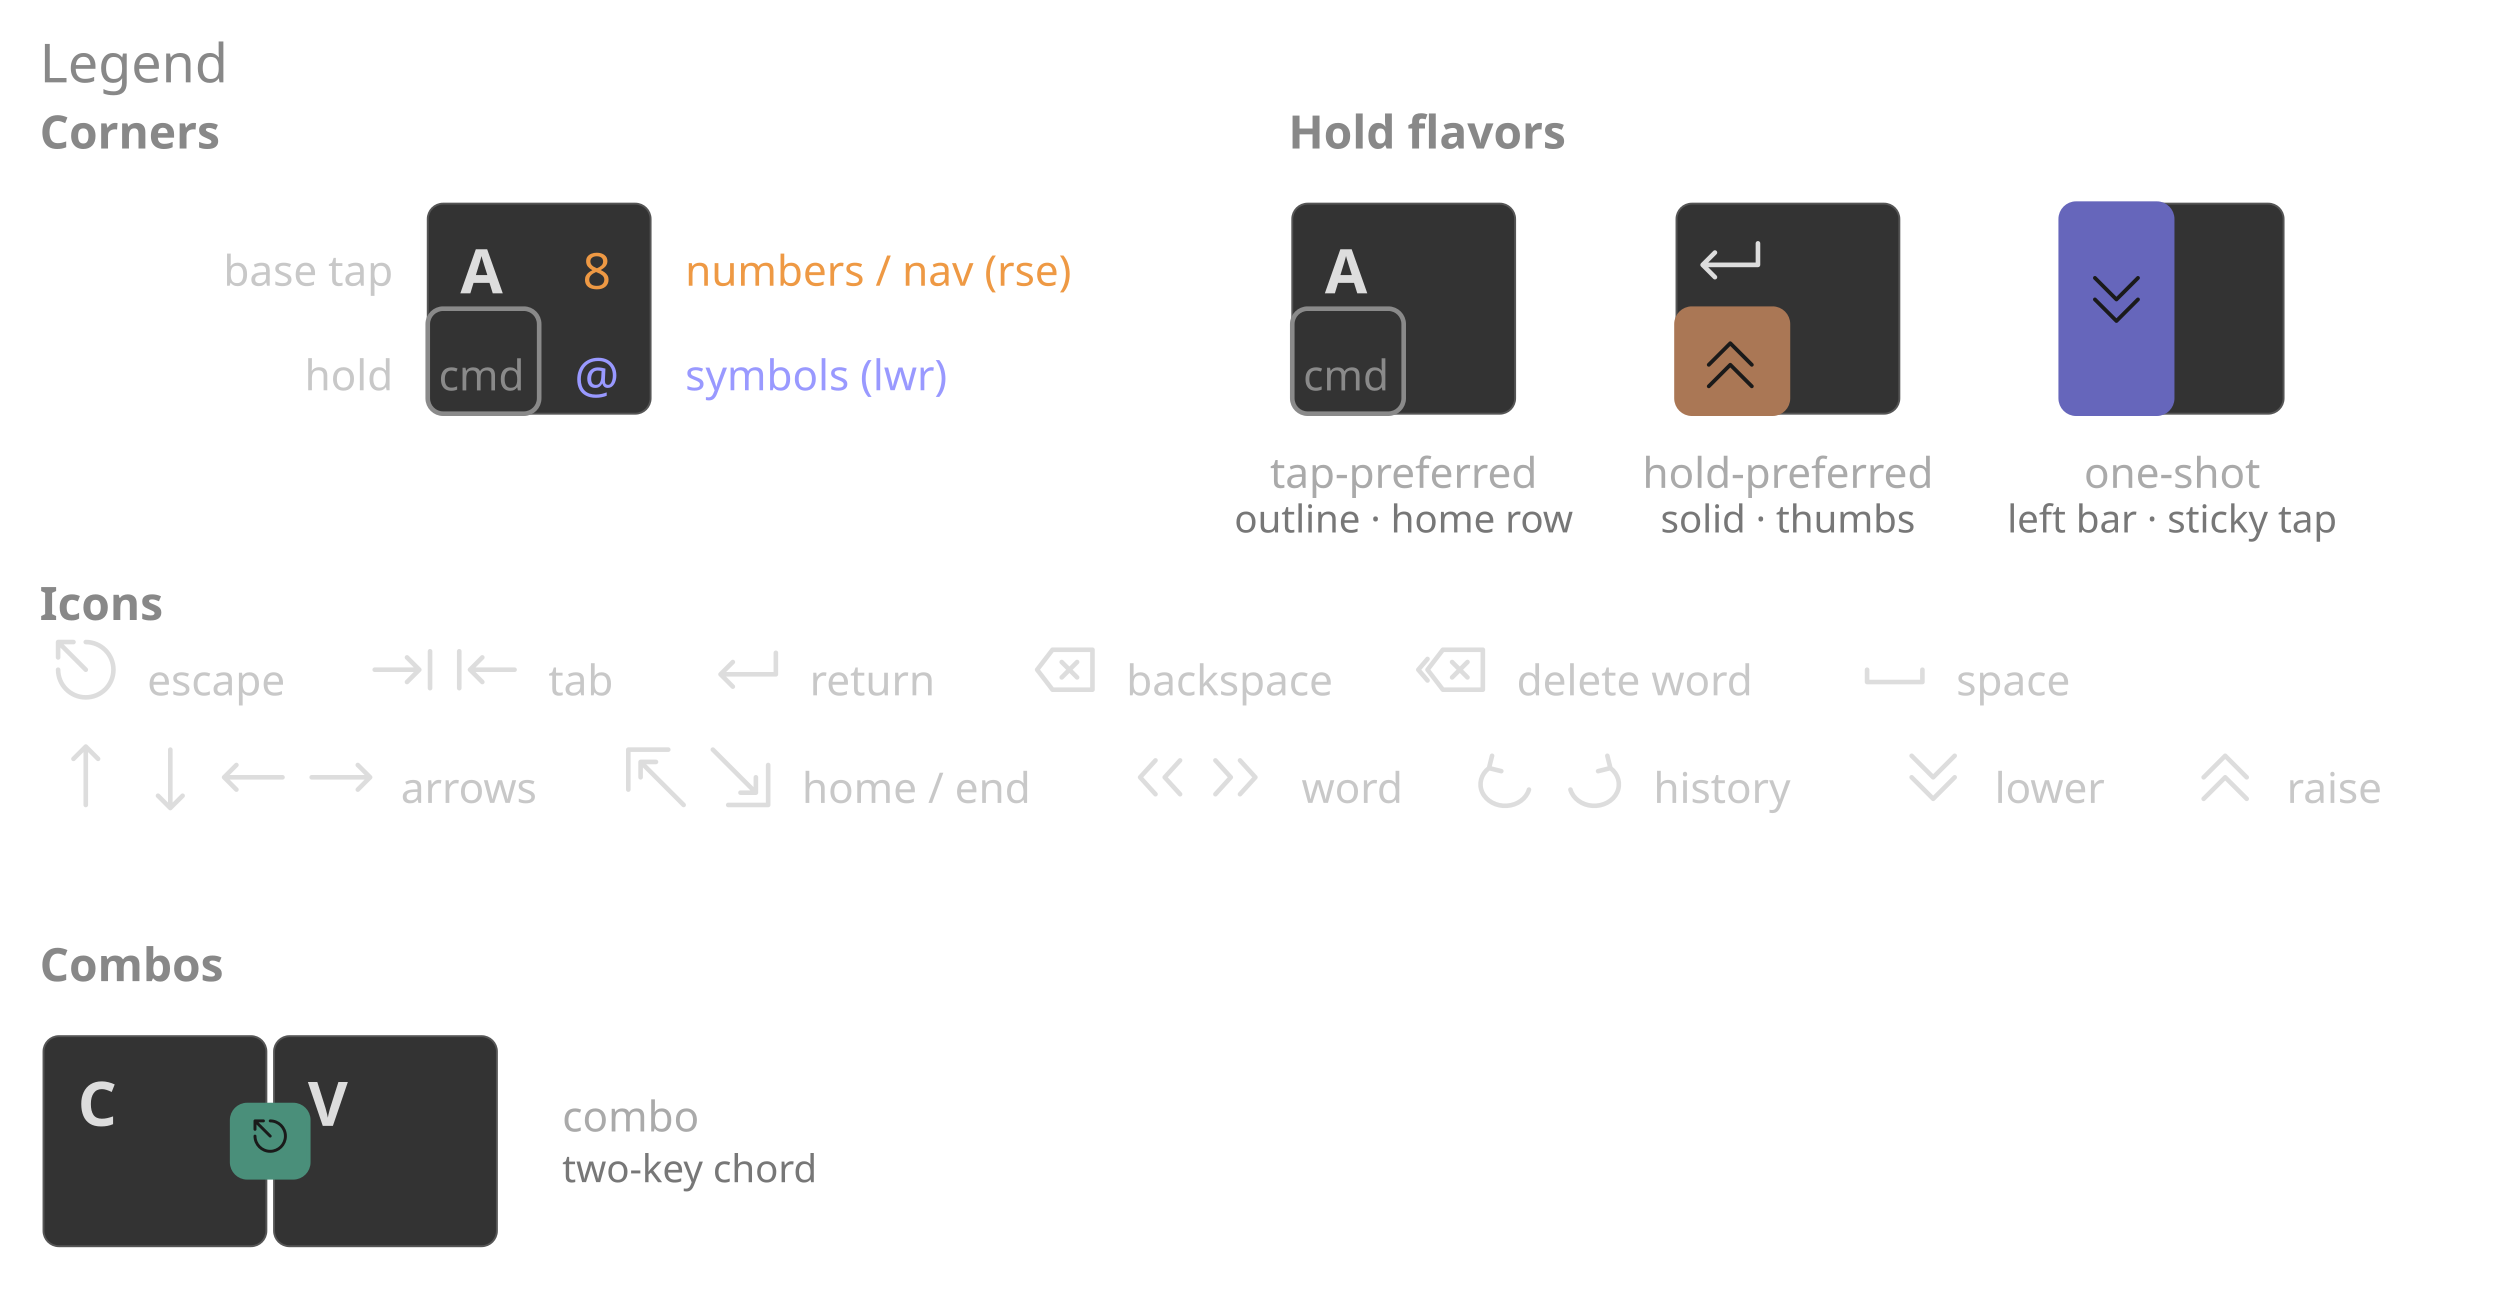
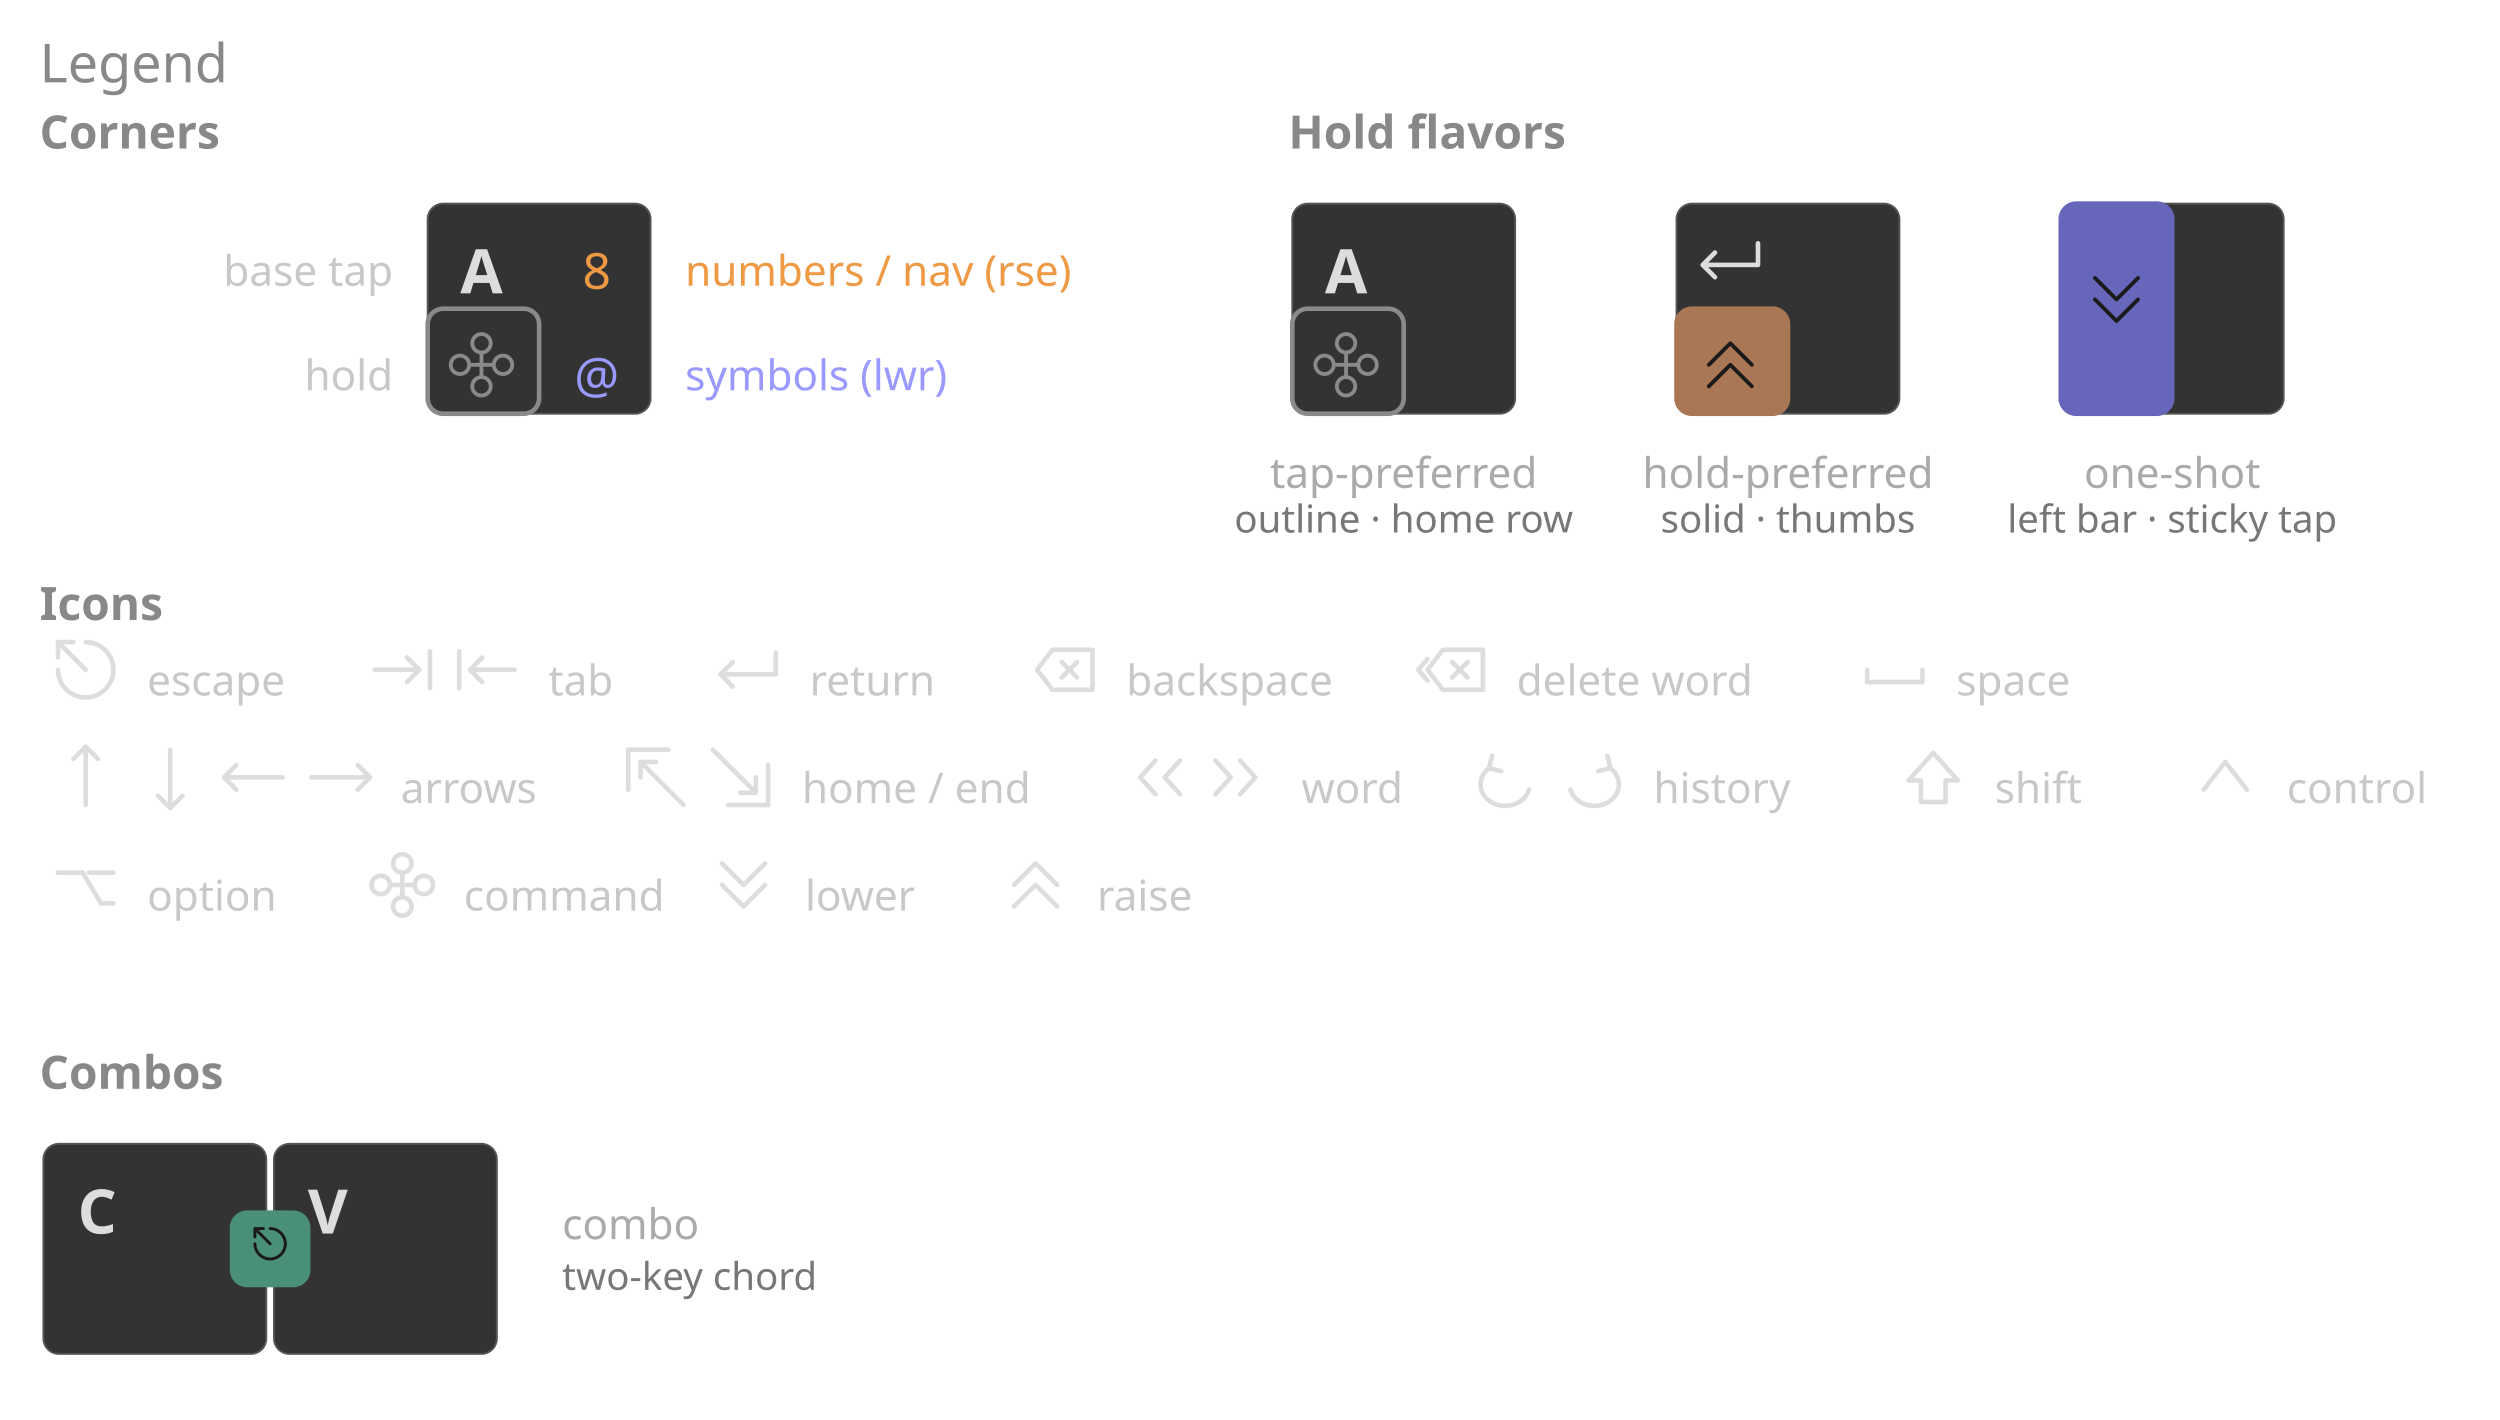
- <svg xmlns="http://www.w3.org/2000/svg" class="keymap" width="650" height="341" viewBox="-10 -24 650.0 341.34">
+ <svg xmlns="http://www.w3.org/2000/svg" class="keymap" width="650" height="369" viewBox="-10 -24 650.0 369.34">
  <style>svg.keymap { background: #1e1e2e; font-family: sans-serif; }
    rect.keycap { fill: #333333; stroke: #555555; stroke-width: 0.5px; }
    text { fill: #c8c8c8; text-anchor: middle; dominant-baseline: central; }
    text.base { font-size: 16px; font-weight: 600; fill: #dddddd; }
    text.hold { font-size: 11px; }
    text.sym { font-size: 13px; fill: #9999ff; }
    text.num { font-size: 13px; fill: #ee9944; }
    text.oneshot { font-size: 12px; font-weight: 600; }
    use.glyph { fill: none; stroke: #c8c8c8; stroke-width: 2.5px;
                stroke-linecap: round; stroke-linejoin: round; }
    use.glyph.base { stroke: #dddddd; stroke-width: 3px; }
    use.glyph.sym { stroke: #9999ff; }
    use.glyph.num { stroke: #ee9944; }
    use.glyph.hold.tap-preferred.mod { stroke: #8a8a8a; }
    use.glyph.hold.hold-preferred.mod, use.glyph.oneshot.mod { stroke: #d0d0d0; }
    use.glyph.hold.hold-preferred.sym, use.glyph.oneshot.sym,
    use.glyph.hold.hold-preferred.nav, use.glyph.oneshot.nav { stroke: #1a1a1a; }
    use.glyph.hold.tap-preferred.sym { stroke: #9999ff; }
    use.glyph.hold.tap-preferred.nav { stroke: #ee9944; }
    rect.hold-box { stroke-width: 1.2px; }
    rect.hold-box.tap-preferred.mod { fill: none; stroke: #8a8a8a; }
    rect.hold-box.tap-preferred.sym { fill: none; stroke: #9999ff; }
    rect.hold-box.tap-preferred.nav { fill: none; stroke: #ee9944; }
    rect.hold-box.hold-preferred.mod { fill: #4a4a4a; stroke: #4a4a4a; }
    rect.hold-box.hold-preferred.sym { fill: #6666bb; stroke: #6666bb; }
    rect.hold-box.hold-preferred.nav { fill: #aa7755; stroke: #aa7755; }
    rect.hold-box.oneshot.mod { fill: #4a4a4a; stroke: #4a4a4a; }
    rect.hold-box.oneshot.sym { fill: #6666bb; stroke: #6666bb; }
    rect.hold-box.oneshot.nav { fill: #aa7755; stroke: #aa7755; }
    text.hold.hold-preferred.mod, text.oneshot.mod { fill: #d0d0d0; font-weight: 700; }
    text.hold.hold-preferred.sym, text.oneshot.sym,
    text.hold.hold-preferred.nav, text.oneshot.nav { fill: #1a1a1a; font-weight: 700; }
    text.hold.tap-preferred { fill: #8a8a8a; }
    text.title { font-size: 14px; fill: #888888; text-anchor: start; }
    rect.combo-badge { fill: #4a8f7a; stroke: #4a8f7a; }
    use.glyph.combo { stroke: #1a1a1a; stroke-width: 3.5px; }
    text.combo { font-size: 9px; font-weight: 700; fill: #1a1a1a; }
text.section { font-size: 12px; fill: #888888; text-anchor: start;
                   font-weight: 600; }
    text.callout { font-size: 11px; fill: #c8c8c8; }
    text.callout.end { text-anchor: end; }
    text.callout.start { text-anchor: start; }
    text.callout.sym { fill: #9999ff; }
    text.callout.num { fill: #ee9944; }
    text.caption { font-size: 11px; fill: #aaaaaa; text-anchor: middle; }
    text.caption.sub { font-size: 10px; fill: #777777; }
    text.caption.start { text-anchor: start; }
    text.glyph-label { font-size: 11px; fill: #c8c8c8; text-anchor: start; }</style>
  <defs>
    <path id="glyph_backspace" class="symbol" transform="scale(0.4) translate(-24,-30)" d="M22,19l10,10 M22,29l10-10 M6,24l10,13h26v-26h-26z" />
    <path id="glyph_delete-word" class="symbol" transform="scale(0.4) translate(-24,-30)" d="M22,19l10,10 M22,29l10-10 M6,24l10,13h26v-26h-26z M6,17l-6,7,6,7" />
    <path id="glyph_return" class="symbol" transform="scale(0.4) translate(-24,-30)" d="M42,13V27H6 m8-8l-8,8l8,8" />
    <path id="glyph_space" class="symbol" transform="scale(0.4) translate(-24,-30)" d="M42,24V32H6V24" />
    <path id="glyph_escape" class="symbol" transform="scale(0.4) translate(-24,-30)" d="M24,24l-18-18 m0,10v-10h10 M24,6A18,18,0,1,1,6,24" />
    <path id="glyph_up" class="symbol" transform="scale(0.4) translate(-24,-30)" d="M24,42v-36 m-8,6l8-8l8,8" />
    <path id="glyph_down" class="symbol" transform="scale(0.4) translate(-24,-30)" d="M24,6v36 m-8,-6l8,8l8-8" />
    <path id="glyph_left" class="symbol" transform="scale(0.4) translate(-24,-30)" d="M42,24h-36 m6-8l-8,8l8,8" />
    <path id="glyph_right" class="symbol" transform="scale(0.4) translate(-24,-30)" d="M6,24h36 m-6-8l8,8l-8,8" />
    <path id="glyph_tab" class="symbol" transform="scale(0.4) translate(-24,-30)" d="M6,24h27 m-6-8l8,8l-8,8 M42,12V36" />
    <path id="glyph_btab" class="symbol" transform="scale(0.4) translate(-24,-30)" d="M42,24h-27 m6-8l-8,8l8,8 M6,12V36" />
    <path id="glyph_home" class="symbol" transform="scale(0.4) translate(-24,-30)" d="M42,42l-28-28 m0,10v-10h10 m8-8h-26v26" />
    <path id="glyph_end" class="symbol" transform="scale(0.4) translate(-24,-30)" d="M6,6l28,28 m0-10v10h-10 m-8,8h26v-26" />
    <path id="glyph_word-right" class="symbol" transform="scale(0.4) translate(-24,-30)" d="M8,13l10,11-10,11 M24,13l10,11-10,11" />
    <path id="glyph_word-left" class="symbol" transform="scale(0.4) translate(-24,-30)" d="M40,13l-10,11,10,11 M24,13l-10,11,10,11" />
    <path id="glyph_hist-fwd" class="symbol" transform="scale(0.4) translate(-24,-30)" d="M10,32A16,14,0,1,0,36,18 m-2,-8l2,8l-8,2" />
    <path id="glyph_hist-back" class="symbol" transform="scale(0.4) translate(-24,-30)" d="M38,32A16,14,0,1,1,12,18 m2,-8l-2,8l8,2" />
    <path id="glyph_lwr" class="symbol" transform="scale(0.4) translate(-24,-30)" d="M10,10l14,14 14,-14 M10,24l14,14 14,-14" />
    <path id="glyph_rse" class="symbol" transform="scale(0.4) translate(-24,-30)" d="M10,24l14,-14 14,14 M10,38l14,-14 14,14" />
+     <path id="glyph_shift" class="symbol" transform="scale(0.4) translate(-24,-30)" d="M24,8 L40,26 H32 V40 H16 V26 H8 Z" />
+     <path id="glyph_ctrl" class="symbol" transform="scale(0.4) translate(-24,-30)" d="M10,32 L24,14 L38,32" />
+     <path id="glyph_alt" class="symbol" transform="scale(0.4) translate(-24,-30)" d="M6,16 H22 L34,36 H42 M26,16 H42" />
+     <path id="glyph_cmd" class="symbol" transform="scale(0.4) translate(-24,-30)" d="M24,17v14 M17,24h14 M24,10m-6,0a6,6 0 1,0 12,0a6,6 0 1,0 -12,0 M24,38m-6,0a6,6 0 1,0 12,0a6,6 0 1,0 -12,0 M10,24m-6,0a6,6 0 1,0 12,0a6,6 0 1,0 -12,0 M38,24m-6,0a6,6 0 1,0 12,0a6,6 0 1,0 -12,0" />
  </defs>
  <text class="title" x="0" y="-8">Legend</text>
  <g transform="translate(100.00,28.00)">
    <rect class="keycap" x="1.0" y="1.0" width="58.0" height="54.67" rx="4.0" ry="4.0" />
    <rect class="hold-box tap-preferred mod" x="1.0" y="28.335" width="29.0" height="27.335" rx="4.0" ry="4.0" />
    <text class="base" x="15.0" y="18.134">A</text>
-     <text class="hold tap-preferred mod" x="15.0" y="45.336">cmd</text>
+     <use class="glyph hold tap-preferred mod" href="#glyph_cmd" x="15.0" y="45.336" />
    <text class="num" x="45.0" y="18.134">8</text>
    <text class="sym" x="45.0" y="45.336">@</text>
  </g>
  <text class="section" x="0" y="10">Corners</text>
  <text class="callout end" x="92.0" y="46.1">base tap</text>
  <text class="callout end" x="92.0" y="73.3">hold</text>
  <text class="callout start num" x="168.0" y="46.1">numbers / nav (rse)</text>
  <text class="callout start sym" x="168.0" y="73.3">symbols (lwr)</text>
  <text class="section" x="325.0" y="10">Hold flavors</text>
  <g transform="translate(325.00,28.00)">
    <rect class="keycap" x="1.0" y="1.0" width="58.0" height="54.67" rx="4.0" ry="4.0" />
    <rect class="hold-box tap-preferred mod" x="1.0" y="28.335" width="29.0" height="27.335" rx="4.0" ry="4.0" />
    <text class="base" x="15.0" y="18.134">A</text>
-     <text class="hold tap-preferred mod" x="15.0" y="45.336">cmd</text>
+     <use class="glyph hold tap-preferred mod" href="#glyph_cmd" x="15.0" y="45.336" />
  </g>
  <text class="caption" x="355.0" y="98.7">tap-preferred</text>
  <text class="caption sub" x="355.0" y="110.7">outline · home row</text>
  <g transform="translate(425.00,28.00)">
    <rect class="keycap" x="1.0" y="1.0" width="58.0" height="54.67" rx="4.0" ry="4.0" />
    <rect class="hold-box hold-preferred nav" x="1.0" y="28.335" width="29.0" height="27.335" rx="4.0" ry="4.0" />
    <use class="glyph base" href="#glyph_return" x="15.0" y="18.134" />
    <use class="glyph hold hold-preferred nav" href="#glyph_rse" x="15.0" y="45.336" />
  </g>
  <text class="caption" x="455.0" y="98.7">hold-preferred</text>
  <text class="caption sub" x="455.0" y="110.7">solid · thumbs</text>
  <g transform="translate(525.00,28.00)">
    <rect class="keycap" x="1.0" y="1.0" width="58.0" height="54.67" rx="4.0" ry="4.0" />
    <rect class="hold-box oneshot sym" x="1.0" y="1.0" width="29.0" height="54.67" rx="4.0" ry="4.0" />
    <use class="glyph oneshot sym" href="#glyph_lwr" x="15.5" y="28.335" />
  </g>
  <text class="caption" x="555.0" y="98.7">one-shot</text>
  <text class="caption sub" x="555.0" y="110.7">left bar · sticky tap</text>
  <text class="section" x="0" y="132.7">Icons</text>
  <use class="glyph base" href="#glyph_escape" x="12.0" y="152.7" />
  <text class="glyph-label" x="28.0" y="152.7">escape</text>
  <use class="glyph base" href="#glyph_tab" x="94.4" y="152.7" />
  <use class="glyph base" href="#glyph_btab" x="116.4" y="152.7" />
  <text class="glyph-label" x="132.4" y="152.7">tab</text>
  <use class="glyph base" href="#glyph_return" x="184.4" y="152.7" />
  <text class="glyph-label" x="200.4" y="152.7">return</text>
  <use class="glyph base" href="#glyph_backspace" x="266.8" y="152.7" />
  <text class="glyph-label" x="282.8" y="152.7">backspace</text>
  <use class="glyph base" href="#glyph_delete-word" x="368.4" y="152.7" />
  <text class="glyph-label" x="384.4" y="152.7">delete word</text>
  <use class="glyph base" href="#glyph_space" x="482.8" y="152.7" />
  <text class="glyph-label" x="498.8" y="152.7">space</text>
  <use class="glyph base" href="#glyph_up" x="12.0" y="180.7" />
  <use class="glyph base" href="#glyph_down" x="34.0" y="180.7" />
  <use class="glyph base" href="#glyph_left" x="56.0" y="180.7" />
  <use class="glyph base" href="#glyph_right" x="78.0" y="180.7" />
  <text class="glyph-label" x="94.0" y="180.7">arrows</text>
  <use class="glyph base" href="#glyph_home" x="160.4" y="180.7" />
  <use class="glyph base" href="#glyph_end" x="182.4" y="180.7" />
  <text class="glyph-label" x="198.4" y="180.7">home / end</text>
  <use class="glyph base" href="#glyph_word-left" x="290.4" y="180.7" />
  <use class="glyph base" href="#glyph_word-right" x="312.4" y="180.7" />
  <text class="glyph-label" x="328.4" y="180.7">word</text>
  <use class="glyph base" href="#glyph_hist-back" x="382.0" y="180.7" />
  <use class="glyph base" href="#glyph_hist-fwd" x="404.0" y="180.7" />
  <text class="glyph-label" x="420.0" y="180.7">history</text>
-   <use class="glyph base" href="#glyph_lwr" x="492.8" y="180.7" />
-   <text class="glyph-label" x="508.8" y="180.7">lower</text>
-   <use class="glyph base" href="#glyph_rse" x="568.8" y="180.7" />
-   <text class="glyph-label" x="584.8" y="180.7">raise</text>
-   <text class="section" x="0" y="226.7">Combos</text>
-   <g transform="translate(0.00,244.67)">
+   <use class="glyph base" href="#glyph_shift" x="492.8" y="180.7" />
+   <text class="glyph-label" x="508.8" y="180.7">shift</text>
+   <use class="glyph base" href="#glyph_ctrl" x="568.8" y="180.7" />
+   <text class="glyph-label" x="584.8" y="180.7">control</text>
+   <use class="glyph base" href="#glyph_alt" x="12.0" y="208.7" />
+   <text class="glyph-label" x="28.0" y="208.7">option</text>
+   <use class="glyph base" href="#glyph_cmd" x="94.4" y="208.7" />
+   <text class="glyph-label" x="110.4" y="208.7">command</text>
+   <use class="glyph base" href="#glyph_lwr" x="183.2" y="208.7" />
+   <text class="glyph-label" x="199.2" y="208.7">lower</text>
+   <use class="glyph base" href="#glyph_rse" x="259.2" y="208.7" />
+   <text class="glyph-label" x="275.2" y="208.7">raise</text>
+   <text class="section" x="0" y="254.7">Combos</text>
+   <g transform="translate(0.00,272.67)">
    <rect class="keycap" x="1.0" y="1.0" width="58.0" height="54.67" rx="4.0" ry="4.0" />
    <text class="base" x="15.0" y="18.134">C</text>
  </g>
-   <g transform="translate(60.00,244.67)">
+   <g transform="translate(60.00,272.67)">
    <rect class="keycap" x="1.0" y="1.0" width="58.0" height="54.67" rx="4.0" ry="4.0" />
    <text class="base" x="15.0" y="18.134">V</text>
  </g>
-   <g class="combo" transform="translate(60.00,273.00)">
+   <g class="combo" transform="translate(60.00,301.00)">
    <rect class="combo-badge" x="-10.0" y="-9.5" width="20.0" height="19.0" rx="4.0" ry="4.0" />
    <g transform="scale(0.55)">
      <use class="glyph combo" href="#glyph_escape" />
    </g>
  </g>
-   <text class="caption start" x="136.0" y="266.2">combo</text>
-   <text class="caption sub start" x="136.0" y="279.8">two-key chord</text>
+   <text class="caption start" x="136.0" y="294.2">combo</text>
+   <text class="caption sub start" x="136.0" y="307.8">two-key chord</text>
</svg>
